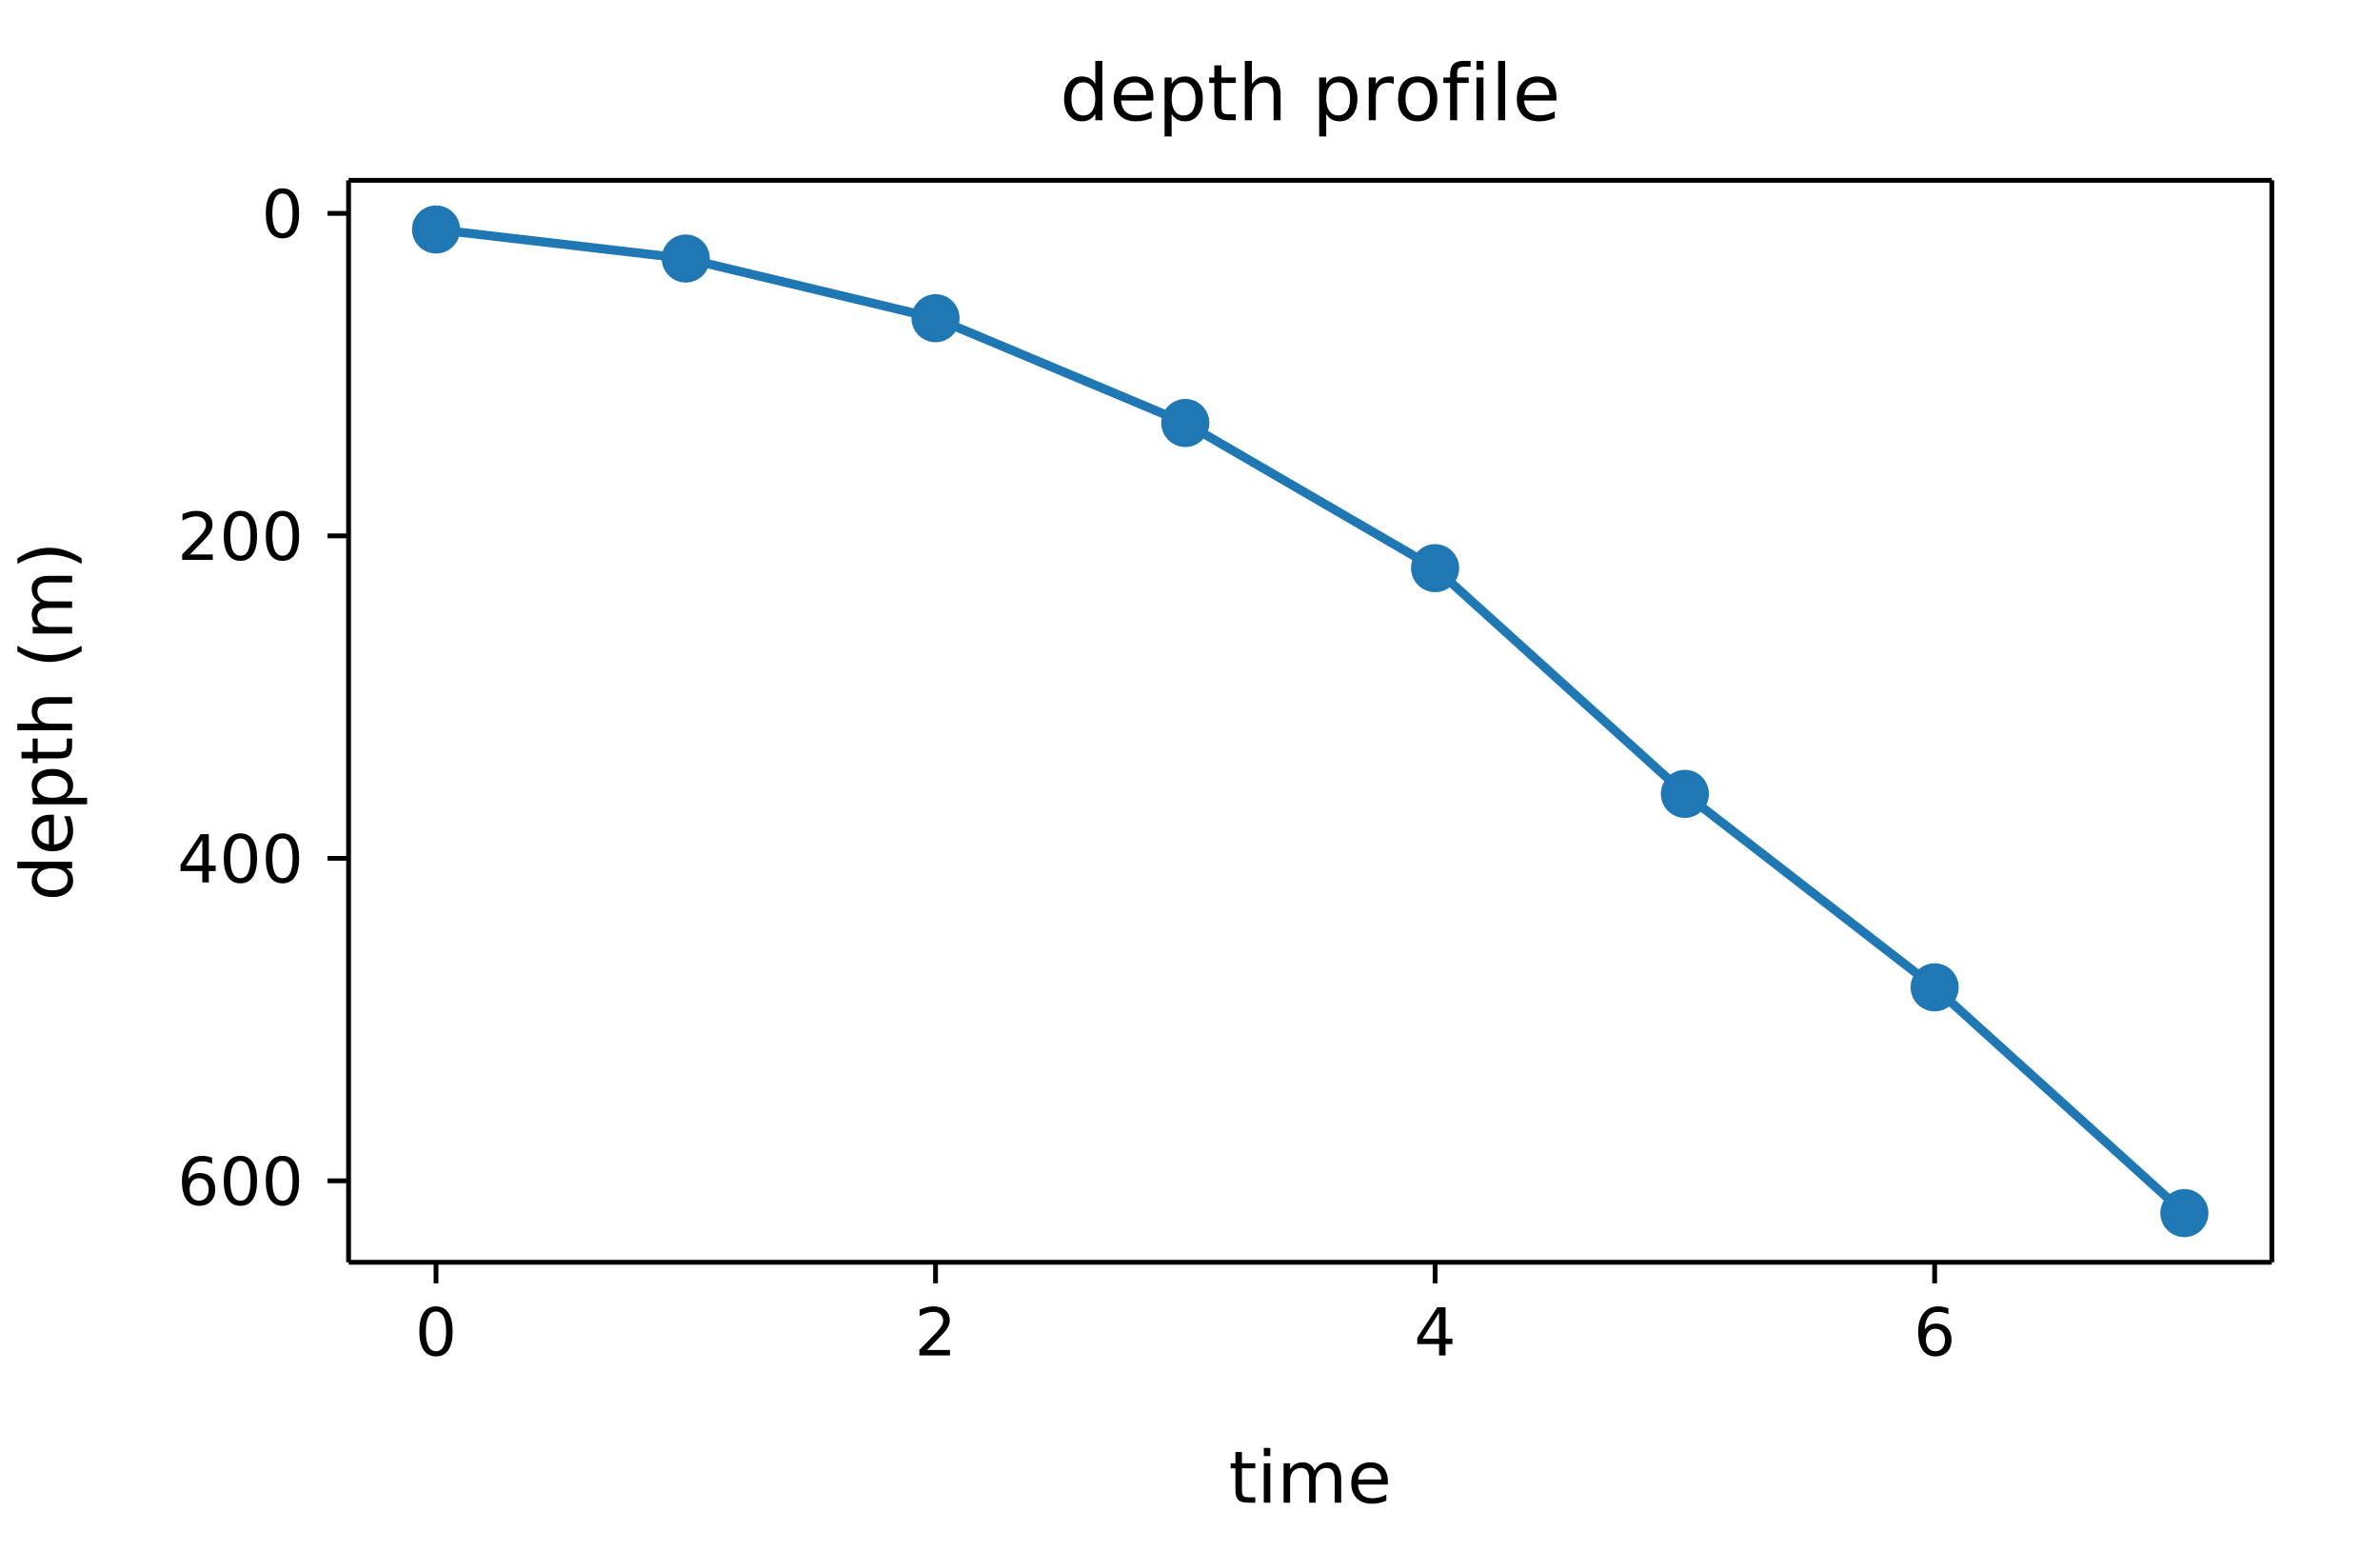
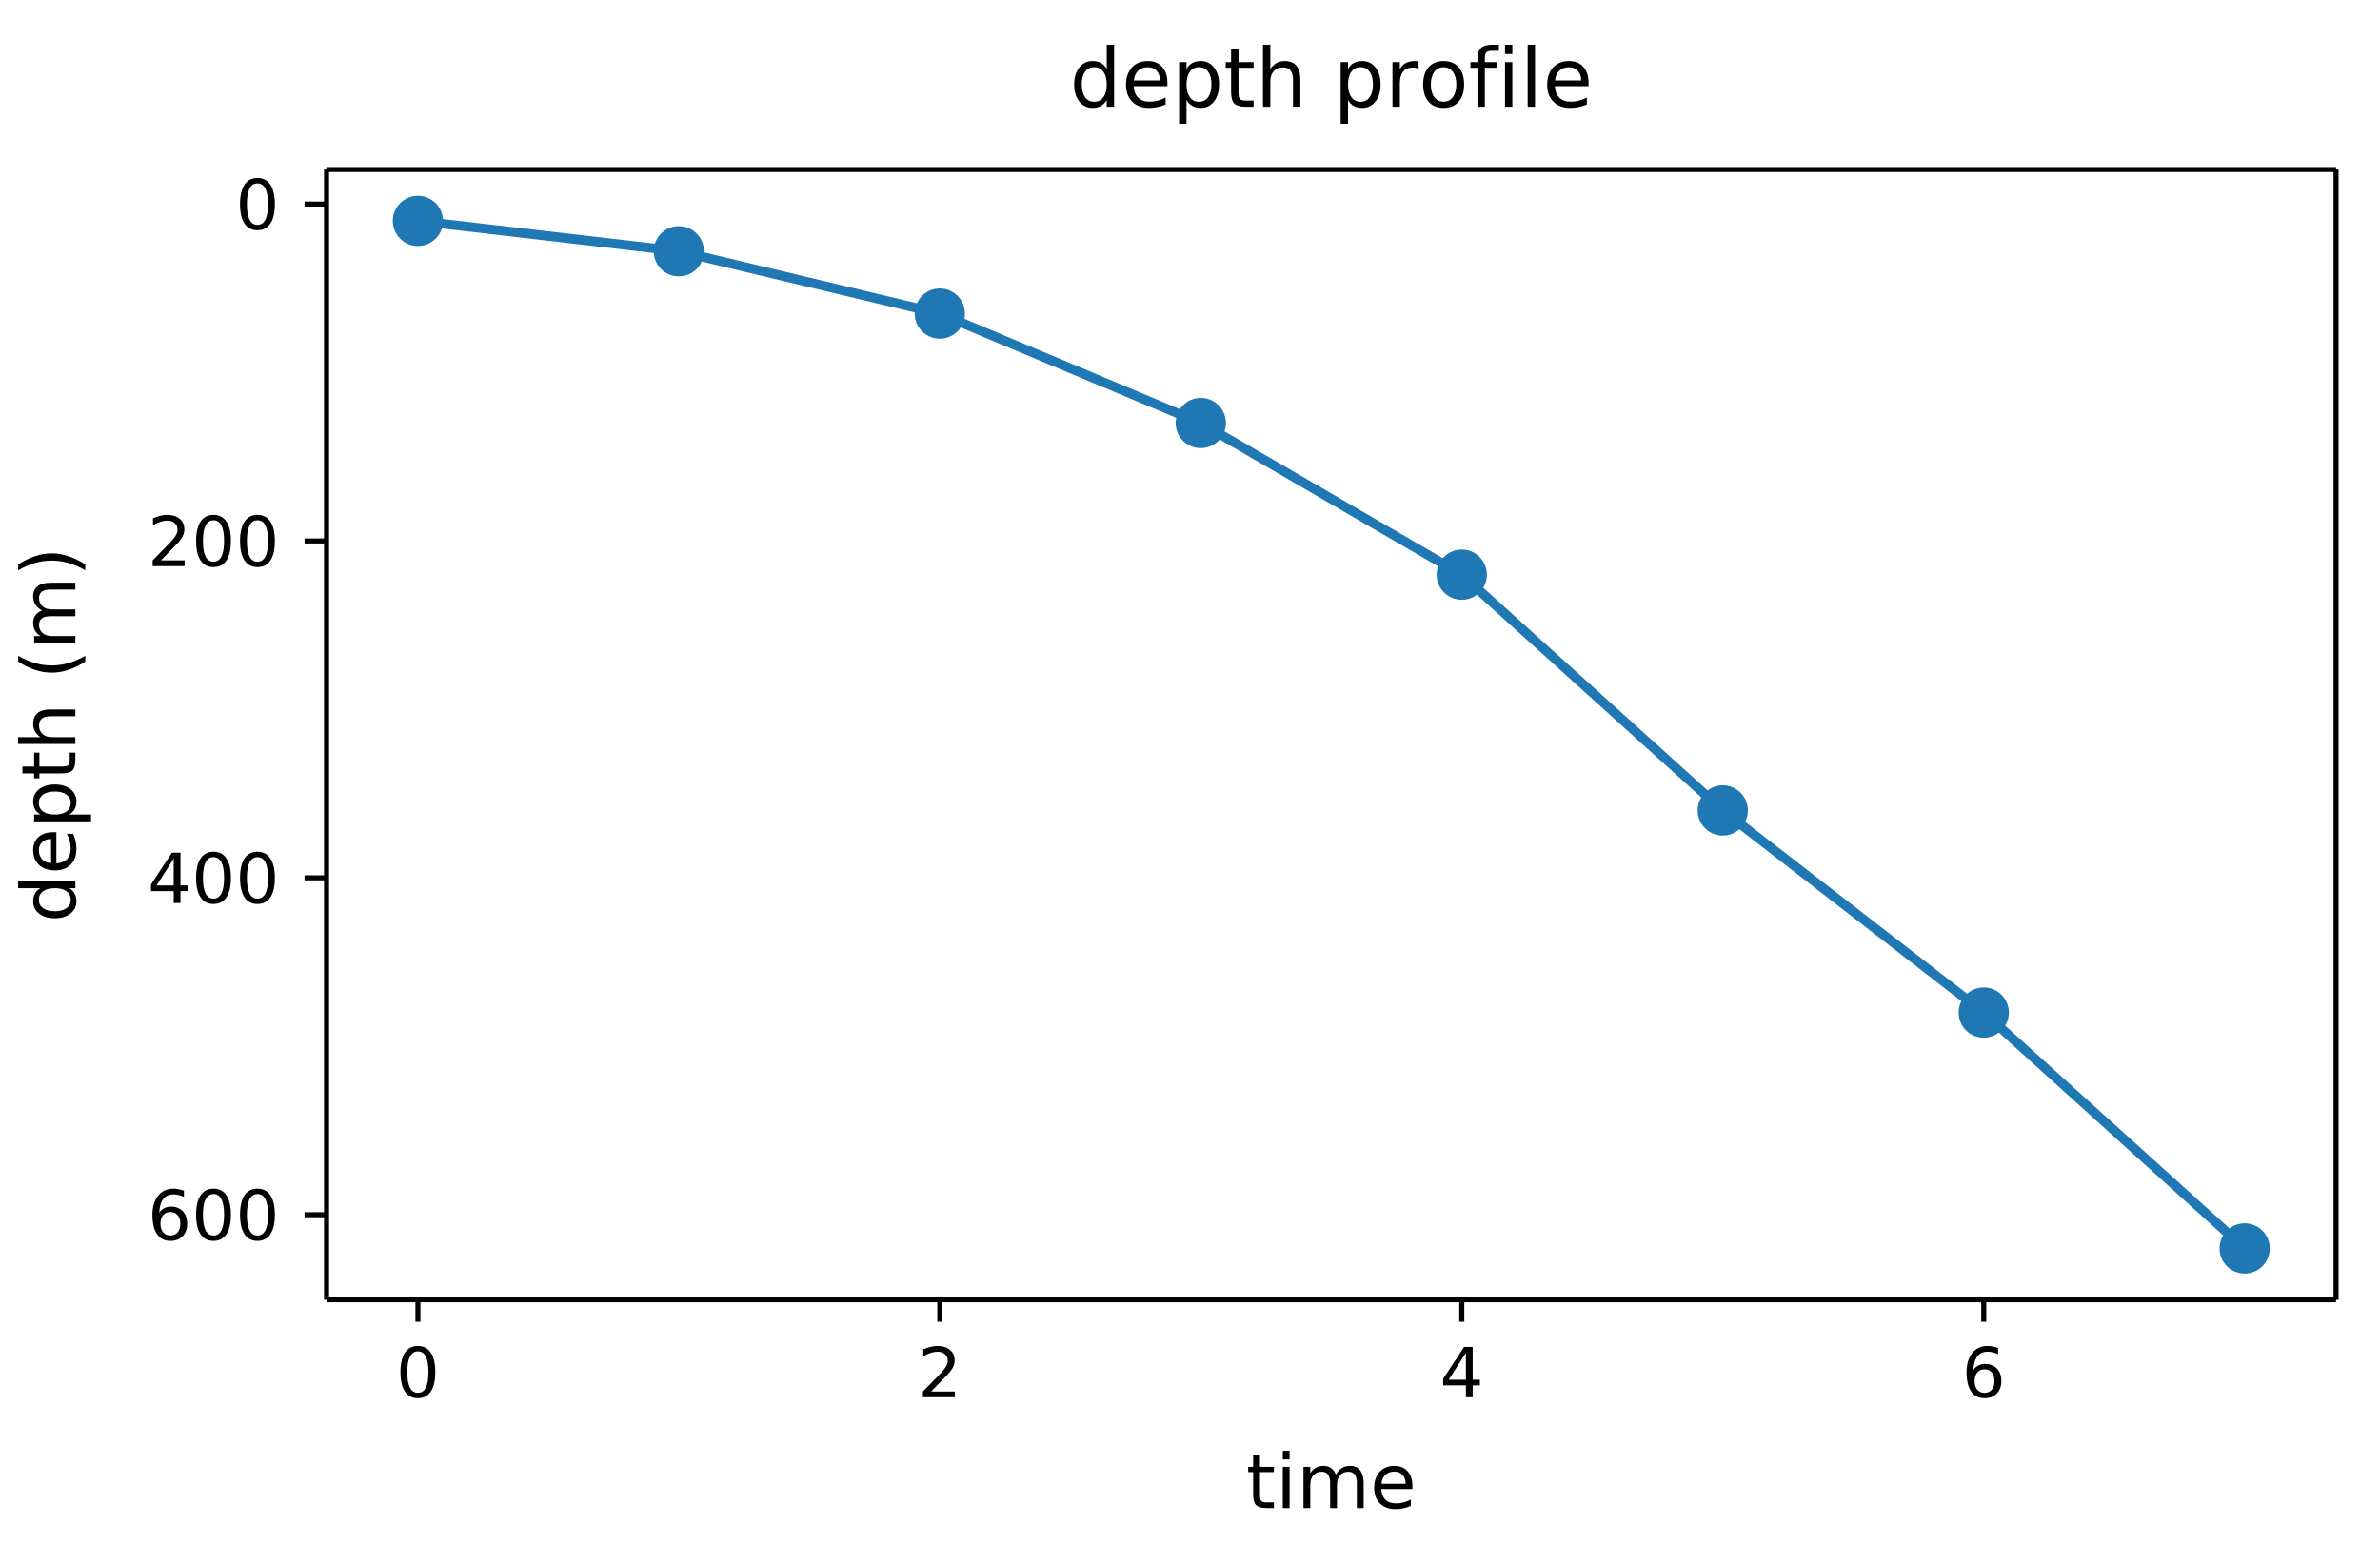
- <svg xmlns="http://www.w3.org/2000/svg" width="396" height="258" viewBox="0 0 396 258" font-family="DejaVu Sans, Bitstream Vera Sans, Verdana, Arial, sans-serif" font-size="11" style="background:#fff" data-plotlet-version="0.4.1" data-plotlet-schema="2" data-plotlet-kind="figure">
-   <g transform="translate(58,30)" data-plotlet-kind="panel" data-plotlet-title="depth profile" data-plotlet-xlabel="time" data-plotlet-ylabel="depth (m)" data-plotlet-xscale="linear" data-plotlet-yscale="linear" data-plotlet-xlim="-0.35,7.35" data-plotlet-ylim="-20.5,650.5" data-plotlet-yflip="true" data-plotlet-panel-bbox="0,0,396,258" data-plotlet-data-area="58,30,320,180">
+ <svg xmlns="http://www.w3.org/2000/svg" width="379" height="249" viewBox="0 0 379 249" font-family="DejaVu Sans, Bitstream Vera Sans, Verdana, Arial, sans-serif" font-size="11" style="background:#fff" data-plotlet-version="0.4.3" data-plotlet-schema="2" data-plotlet-kind="figure">
+   <g transform="translate(52,27)" data-plotlet-kind="panel" data-plotlet-title="depth profile" data-plotlet-xlabel="time" data-plotlet-ylabel="depth (m)" data-plotlet-xscale="linear" data-plotlet-yscale="linear" data-plotlet-xlim="-0.35,7.35" data-plotlet-ylim="-20.5,650.5" data-plotlet-yflip="true" data-plotlet-panel-bbox="0,0,379,249" data-plotlet-data-area="52,27,320,180">
    <svg x="0" y="0" width="320" height="180" overflow="hidden">
      <g class="plotlet-artist" data-plotlet-type="line" data-plotlet-index="0" data-plotlet-color="#1f77b4" data-plotlet-n="8" data-plotlet-x-min="0" data-plotlet-x-max="7" data-plotlet-y-min="10" data-plotlet-y-max="620" data-plotlet-marker="o">
        <path d="M14.55,8.18L56.10,13.01L97.66,22.94L139.22,40.37L180.78,64.52L222.34,102.07L263.90,134.26L305.45,171.82" fill="none" stroke="#1f77b4" stroke-width="1.5" />
        <circle cx="14.55" cy="8.18" r="4" fill="#1f77b4" />
        <circle cx="56.10" cy="13.01" r="4" fill="#1f77b4" />
        <circle cx="97.66" cy="22.94" r="4" fill="#1f77b4" />
        <circle cx="139.22" cy="40.37" r="4" fill="#1f77b4" />
        <circle cx="180.78" cy="64.52" r="4" fill="#1f77b4" />
        <circle cx="222.34" cy="102.07" r="4" fill="#1f77b4" />
        <circle cx="263.90" cy="134.26" r="4" fill="#1f77b4" />
        <circle cx="305.45" cy="171.82" r="4" fill="#1f77b4" />
      </g>
    </svg>
    <line x1="0" y1="0" x2="320" y2="0" stroke="#000000" stroke-width="0.8" />
    <line x1="0" y1="180" x2="320" y2="180" stroke="#000000" stroke-width="0.8" />
    <line x1="0" y1="0" x2="0" y2="180" stroke="#000000" stroke-width="0.8" />
    <line x1="320" y1="0" x2="320" y2="180" stroke="#000000" stroke-width="0.8" />
    <line x1="14.55" x2="14.55" y1="180" y2="183.5" stroke="#000000" stroke-width="0.8" />
-     <path d="M14.543 188.195Q13.705 188.195 13.283 189.02Q12.862 189.844 12.862 191.499Q12.862 193.147 13.283 193.972Q13.705 194.796 14.543 194.796Q15.386 194.796 15.808 193.972Q16.229 193.147 16.229 191.499Q16.229 189.844 15.808 189.02Q15.386 188.195 14.543 188.195ZM14.543 187.336Q15.891 187.336 16.603 188.402Q17.314 189.468 17.314 191.499Q17.314 193.523 16.603 194.59Q15.891 195.656 14.543 195.656Q13.195 195.656 12.483 194.59Q11.771 193.523 11.771 191.499Q11.771 189.468 12.483 188.402Q13.195 187.336 14.543 187.336Z" fill="#000" />
+     <path d="M14.543 188.214Q13.705 188.214 13.283 189.039Q12.862 189.863 12.862 191.518Q12.862 193.167 13.283 193.991Q13.705 194.815 14.543 194.815Q15.386 194.815 15.808 193.991Q16.229 193.167 16.229 191.518Q16.229 189.863 15.808 189.039Q15.386 188.214 14.543 188.214ZM14.543 187.355Q15.891 187.355 16.603 188.421Q17.314 189.487 17.314 191.518Q17.314 193.542 16.603 194.609Q15.891 195.675 14.543 195.675Q13.195 195.675 12.483 194.609Q11.771 193.542 11.771 191.518Q11.771 189.487 12.483 188.421Q13.195 187.355 14.543 187.355Z" fill="#000" />
    <line x1="97.66" x2="97.66" y1="180" y2="183.5" stroke="#000000" stroke-width="0.8" />
-     <path d="M96.274 194.587H100.061V195.5H94.969V194.587Q95.586 193.948 96.653 192.871Q97.719 191.794 97.993 191.482Q98.514 190.897 98.72 190.491Q98.927 190.086 98.927 189.694Q98.927 189.055 98.479 188.652Q98.03 188.249 97.311 188.249Q96.8 188.249 96.234 188.426Q95.667 188.604 95.022 188.963V187.868Q95.678 187.604 96.247 187.47Q96.816 187.336 97.289 187.336Q98.535 187.336 99.276 187.959Q100.018 188.582 100.018 189.624Q100.018 190.118 99.832 190.561Q99.647 191.004 99.158 191.606Q99.024 191.762 98.304 192.506Q97.584 193.25 96.274 194.587Z" fill="#000" />
+     <path d="M96.274 194.606H100.061V195.519H94.969V194.606Q95.586 193.967 96.653 192.89Q97.719 191.813 97.993 191.501Q98.514 190.916 98.72 190.51Q98.927 190.105 98.927 189.713Q98.927 189.074 98.479 188.671Q98.03 188.268 97.311 188.268Q96.8 188.268 96.234 188.445Q95.667 188.623 95.022 188.982V187.887Q95.678 187.624 96.247 187.489Q96.816 187.355 97.289 187.355Q98.535 187.355 99.276 187.978Q100.018 188.601 100.018 189.643Q100.018 190.137 99.832 190.58Q99.647 191.023 99.158 191.625Q99.024 191.781 98.304 192.525Q97.584 193.269 96.274 194.606Z" fill="#000" />
    <line x1="180.78" x2="180.78" y1="180" y2="183.5" stroke="#000000" stroke-width="0.8" />
-     <path d="M181.437 188.426 178.698 192.707H181.437ZM181.153 187.481H182.517V192.707H183.661V193.609H182.517V195.5H181.437V193.609H177.817V192.562Z" fill="#000" />
+     <path d="M181.437 188.445 178.698 192.726H181.437ZM181.153 187.5H182.517V192.726H183.661V193.628H182.517V195.519H181.437V193.628H177.817V192.581Z" fill="#000" />
    <line x1="263.90" x2="263.90" y1="180" y2="183.5" stroke="#000000" stroke-width="0.8" />
-     <path d="M264.028 191.058Q263.297 191.058 262.87 191.558Q262.443 192.057 262.443 192.927Q262.443 193.792 262.87 194.294Q263.297 194.796 264.028 194.796Q264.758 194.796 265.185 194.294Q265.612 193.792 265.612 192.927Q265.612 192.057 265.185 191.558Q264.758 191.058 264.028 191.058ZM266.182 187.658V188.646Q265.773 188.453 265.357 188.351Q264.941 188.249 264.533 188.249Q263.458 188.249 262.892 188.974Q262.325 189.699 262.244 191.166Q262.561 190.698 263.039 190.448Q263.517 190.199 264.092 190.199Q265.301 190.199 266.002 190.932Q266.703 191.665 266.703 192.927Q266.703 194.163 265.972 194.909Q265.242 195.656 264.028 195.656Q262.637 195.656 261.901 194.59Q261.165 193.523 261.165 191.499Q261.165 189.597 262.067 188.467Q262.97 187.336 264.49 187.336Q264.898 187.336 265.314 187.417Q265.73 187.497 266.182 187.658Z" fill="#000" />
+     <path d="M264.028 191.077Q263.297 191.077 262.87 191.577Q262.443 192.076 262.443 192.946Q262.443 193.811 262.87 194.313Q263.297 194.815 264.028 194.815Q264.758 194.815 265.185 194.313Q265.612 193.811 265.612 192.946Q265.612 192.076 265.185 191.577Q264.758 191.077 264.028 191.077ZM266.182 187.677V188.666Q265.773 188.472 265.357 188.37Q264.941 188.268 264.533 188.268Q263.458 188.268 262.892 188.993Q262.325 189.718 262.244 191.185Q262.561 190.717 263.039 190.468Q263.517 190.218 264.092 190.218Q265.301 190.218 266.002 190.951Q266.703 191.684 266.703 192.946Q266.703 194.182 265.972 194.928Q265.242 195.675 264.028 195.675Q262.637 195.675 261.901 194.609Q261.165 193.542 261.165 191.518Q261.165 189.616 262.067 188.486Q262.97 187.355 264.49 187.355Q264.898 187.355 265.314 187.436Q265.73 187.516 266.182 187.677Z" fill="#000" />
    <line x1="0" x2="-3.5" y1="5.50" y2="5.50" stroke="#000000" stroke-width="0.8" />
-     <path d="M-11.002 2.195Q-11.84 2.195 -12.261 3.019Q-12.683 3.843 -12.683 5.498Q-12.683 7.147 -12.261 7.971Q-11.84 8.796 -11.002 8.796Q-10.159 8.796 -9.737 7.971Q-9.315 7.147 -9.315 5.498Q-9.315 3.843 -9.737 3.019Q-10.159 2.195 -11.002 2.195ZM-11.002 1.335Q-9.654 1.335 -8.942 2.401Q-8.23 3.468 -8.23 5.498Q-8.23 7.523 -8.942 8.589Q-9.654 9.655 -11.002 9.655Q-12.35 9.655 -13.062 8.589Q-13.773 7.523 -13.773 5.498Q-13.773 3.468 -13.062 2.401Q-12.35 1.335 -11.002 1.335Z" fill="#000" />
+     <path d="M-11.002 2.204Q-11.84 2.204 -12.261 3.029Q-12.683 3.853 -12.683 5.507Q-12.683 7.156 -12.261 7.981Q-11.84 8.805 -11.002 8.805Q-10.159 8.805 -9.737 7.981Q-9.315 7.156 -9.315 5.507Q-9.315 3.853 -9.737 3.029Q-10.159 2.204 -11.002 2.204ZM-11.002 1.345Q-9.654 1.345 -8.942 2.411Q-8.23 3.477 -8.23 5.507Q-8.23 7.532 -8.942 8.598Q-9.654 9.665 -11.002 9.665Q-12.35 9.665 -13.062 8.598Q-13.773 7.532 -13.773 5.507Q-13.773 3.477 -13.062 2.411Q-12.35 1.345 -11.002 1.345Z" fill="#000" />
    <line x1="0" x2="-3.5" y1="59.15" y2="59.15" stroke="#000000" stroke-width="0.8" />
-     <path d="M-26.385 62.237H-22.598V63.151H-27.69V62.237Q-27.072 61.598 -26.006 60.521Q-24.94 59.444 -24.666 59.133Q-24.145 58.547 -23.938 58.142Q-23.731 57.736 -23.731 57.344Q-23.731 56.705 -24.18 56.302Q-24.628 55.9 -25.348 55.9Q-25.858 55.9 -26.425 56.077Q-26.992 56.254 -27.636 56.614V55.518Q-26.981 55.255 -26.412 55.121Q-25.842 54.986 -25.37 54.986Q-24.124 54.986 -23.382 55.61Q-22.641 56.233 -22.641 57.275Q-22.641 57.769 -22.826 58.212Q-23.012 58.655 -23.5 59.256Q-23.635 59.412 -24.354 60.156Q-25.074 60.9 -26.385 62.237ZM-18 55.846Q-18.838 55.846 -19.26 56.67Q-19.682 57.495 -19.682 59.149Q-19.682 60.798 -19.26 61.622Q-18.838 62.447 -18 62.447Q-17.157 62.447 -16.736 61.622Q-16.314 60.798 -16.314 59.149Q-16.314 57.495 -16.736 56.67Q-17.157 55.846 -18 55.846ZM-18 54.986Q-16.652 54.986 -15.941 56.053Q-15.229 57.119 -15.229 59.149Q-15.229 61.174 -15.941 62.24Q-16.652 63.306 -18 63.306Q-19.349 63.306 -20.06 62.24Q-20.772 61.174 -20.772 59.149Q-20.772 57.119 -20.06 56.053Q-19.349 54.986 -18 54.986ZM-11.002 55.846Q-11.84 55.846 -12.261 56.67Q-12.683 57.495 -12.683 59.149Q-12.683 60.798 -12.261 61.622Q-11.84 62.447 -11.002 62.447Q-10.159 62.447 -9.737 61.622Q-9.315 60.798 -9.315 59.149Q-9.315 57.495 -9.737 56.67Q-10.159 55.846 -11.002 55.846ZM-11.002 54.986Q-9.654 54.986 -8.942 56.053Q-8.23 57.119 -8.23 59.149Q-8.23 61.174 -8.942 62.24Q-9.654 63.306 -11.002 63.306Q-12.35 63.306 -13.062 62.24Q-13.773 61.174 -13.773 59.149Q-13.773 57.119 -13.062 56.053Q-12.35 54.986 -11.002 54.986Z" fill="#000" />
+     <path d="M-26.385 62.247H-22.598V63.16H-27.69V62.247Q-27.072 61.608 -26.006 60.531Q-24.94 59.454 -24.666 59.142Q-24.145 58.557 -23.938 58.151Q-23.731 57.746 -23.731 57.354Q-23.731 56.715 -24.18 56.312Q-24.628 55.909 -25.348 55.909Q-25.858 55.909 -26.425 56.086Q-26.992 56.264 -27.636 56.623V55.528Q-26.981 55.265 -26.412 55.13Q-25.842 54.996 -25.37 54.996Q-24.124 54.996 -23.382 55.619Q-22.641 56.242 -22.641 57.284Q-22.641 57.778 -22.826 58.221Q-23.012 58.664 -23.5 59.266Q-23.635 59.422 -24.354 60.166Q-25.074 60.91 -26.385 62.247ZM-18 55.855Q-18.838 55.855 -19.26 56.68Q-19.682 57.504 -19.682 59.159Q-19.682 60.808 -19.26 61.632Q-18.838 62.456 -18 62.456Q-17.157 62.456 -16.736 61.632Q-16.314 60.808 -16.314 59.159Q-16.314 57.504 -16.736 56.68Q-17.157 55.855 -18 55.855ZM-18 54.996Q-16.652 54.996 -15.941 56.062Q-15.229 57.128 -15.229 59.159Q-15.229 61.183 -15.941 62.25Q-16.652 63.316 -18 63.316Q-19.349 63.316 -20.06 62.25Q-20.772 61.183 -20.772 59.159Q-20.772 57.128 -20.06 56.062Q-19.349 54.996 -18 54.996ZM-11.002 55.855Q-11.84 55.855 -12.261 56.68Q-12.683 57.504 -12.683 59.159Q-12.683 60.808 -12.261 61.632Q-11.84 62.456 -11.002 62.456Q-10.159 62.456 -9.737 61.632Q-9.315 60.808 -9.315 59.159Q-9.315 57.504 -9.737 56.68Q-10.159 55.855 -11.002 55.855ZM-11.002 54.996Q-9.654 54.996 -8.942 56.062Q-8.23 57.128 -8.23 59.159Q-8.23 61.183 -8.942 62.25Q-9.654 63.316 -11.002 63.316Q-12.35 63.316 -13.062 62.25Q-13.773 61.183 -13.773 59.159Q-13.773 57.128 -13.062 56.062Q-12.35 54.996 -11.002 54.996Z" fill="#000" />
    <line x1="0" x2="-3.5" y1="112.80" y2="112.80" stroke="#000000" stroke-width="0.8" />
-     <path d="M-24.338 109.728 -27.078 114.009H-24.338ZM-24.623 108.783H-23.259V114.009H-22.115V114.911H-23.259V116.802H-24.338V114.911H-27.958V113.864ZM-18 109.497Q-18.838 109.497 -19.26 110.322Q-19.682 111.146 -19.682 112.8Q-19.682 114.449 -19.26 115.274Q-18.838 116.098 -18 116.098Q-17.157 116.098 -16.736 115.274Q-16.314 114.449 -16.314 112.8Q-16.314 111.146 -16.736 110.322Q-17.157 109.497 -18 109.497ZM-18 108.638Q-16.652 108.638 -15.941 109.704Q-15.229 110.77 -15.229 112.8Q-15.229 114.825 -15.941 115.891Q-16.652 116.958 -18 116.958Q-19.349 116.958 -20.06 115.891Q-20.772 114.825 -20.772 112.8Q-20.772 110.77 -20.06 109.704Q-19.349 108.638 -18 108.638ZM-11.002 109.497Q-11.84 109.497 -12.261 110.322Q-12.683 111.146 -12.683 112.8Q-12.683 114.449 -12.261 115.274Q-11.84 116.098 -11.002 116.098Q-10.159 116.098 -9.737 115.274Q-9.315 114.449 -9.315 112.8Q-9.315 111.146 -9.737 110.322Q-10.159 109.497 -11.002 109.497ZM-11.002 108.638Q-9.654 108.638 -8.942 109.704Q-8.23 110.77 -8.23 112.8Q-8.23 114.825 -8.942 115.891Q-9.654 116.958 -11.002 116.958Q-12.35 116.958 -13.062 115.891Q-13.773 114.825 -13.773 112.8Q-13.773 110.77 -13.062 109.704Q-12.35 108.638 -11.002 108.638Z" fill="#000" />
+     <path d="M-24.338 109.738 -27.078 114.018H-24.338ZM-24.623 108.792H-23.259V114.018H-22.115V114.921H-23.259V116.811H-24.338V114.921H-27.958V113.873ZM-18 109.507Q-18.838 109.507 -19.26 110.331Q-19.682 111.156 -19.682 112.81Q-19.682 114.459 -19.26 115.283Q-18.838 116.108 -18 116.108Q-17.157 116.108 -16.736 115.283Q-16.314 114.459 -16.314 112.81Q-16.314 111.156 -16.736 110.331Q-17.157 109.507 -18 109.507ZM-18 108.647Q-16.652 108.647 -15.941 109.713Q-15.229 110.78 -15.229 112.81Q-15.229 114.835 -15.941 115.901Q-16.652 116.967 -18 116.967Q-19.349 116.967 -20.06 115.901Q-20.772 114.835 -20.772 112.81Q-20.772 110.78 -20.06 109.713Q-19.349 108.647 -18 108.647ZM-11.002 109.507Q-11.84 109.507 -12.261 110.331Q-12.683 111.156 -12.683 112.81Q-12.683 114.459 -12.261 115.283Q-11.84 116.108 -11.002 116.108Q-10.159 116.108 -9.737 115.283Q-9.315 114.459 -9.315 112.81Q-9.315 111.156 -9.737 110.331Q-10.159 109.507 -11.002 109.507ZM-11.002 108.647Q-9.654 108.647 -8.942 109.713Q-8.23 110.78 -8.23 112.81Q-8.23 114.835 -8.942 115.901Q-9.654 116.967 -11.002 116.967Q-12.35 116.967 -13.062 115.901Q-13.773 114.835 -13.773 112.81Q-13.773 110.78 -13.062 109.713Q-12.35 108.647 -11.002 108.647Z" fill="#000" />
    <line x1="0" x2="-3.5" y1="166.45" y2="166.45" stroke="#000000" stroke-width="0.8" />
-     <path d="M-24.865 166.011Q-25.595 166.011 -26.022 166.511Q-26.449 167.01 -26.449 167.88Q-26.449 168.745 -26.022 169.247Q-25.595 169.749 -24.865 169.749Q-24.134 169.749 -23.707 169.247Q-23.28 168.745 -23.28 167.88Q-23.28 167.01 -23.707 166.511Q-24.134 166.011 -24.865 166.011ZM-22.711 162.611V163.6Q-23.119 163.406 -23.535 163.304Q-23.952 163.202 -24.36 163.202Q-25.434 163.202 -26.001 163.927Q-26.567 164.652 -26.648 166.119Q-26.331 165.651 -25.853 165.402Q-25.375 165.152 -24.8 165.152Q-23.592 165.152 -22.891 165.885Q-22.19 166.618 -22.19 167.88Q-22.19 169.116 -22.92 169.862Q-23.651 170.609 -24.865 170.609Q-26.256 170.609 -26.992 169.543Q-27.728 168.476 -27.728 166.452Q-27.728 164.55 -26.825 163.42Q-25.923 162.289 -24.403 162.289Q-23.995 162.289 -23.578 162.37Q-23.162 162.45 -22.711 162.611ZM-18 163.148Q-18.838 163.148 -19.26 163.973Q-19.682 164.797 -19.682 166.452Q-19.682 168.101 -19.26 168.925Q-18.838 169.749 -18 169.749Q-17.157 169.749 -16.736 168.925Q-16.314 168.101 -16.314 166.452Q-16.314 164.797 -16.736 163.973Q-17.157 163.148 -18 163.148ZM-18 162.289Q-16.652 162.289 -15.941 163.355Q-15.229 164.421 -15.229 166.452Q-15.229 168.476 -15.941 169.543Q-16.652 170.609 -18 170.609Q-19.349 170.609 -20.06 169.543Q-20.772 168.476 -20.772 166.452Q-20.772 164.421 -20.06 163.355Q-19.349 162.289 -18 162.289ZM-11.002 163.148Q-11.84 163.148 -12.261 163.973Q-12.683 164.797 -12.683 166.452Q-12.683 168.101 -12.261 168.925Q-11.84 169.749 -11.002 169.749Q-10.159 169.749 -9.737 168.925Q-9.315 168.101 -9.315 166.452Q-9.315 164.797 -9.737 163.973Q-10.159 163.148 -11.002 163.148ZM-11.002 162.289Q-9.654 162.289 -8.942 163.355Q-8.23 164.421 -8.23 166.452Q-8.23 168.476 -8.942 169.543Q-9.654 170.609 -11.002 170.609Q-12.35 170.609 -13.062 169.543Q-13.773 168.476 -13.773 166.452Q-13.773 164.421 -13.062 163.355Q-12.35 162.289 -11.002 162.289Z" fill="#000" />
-     <path d="M148.642 211.574V213.438H150.862V214.275H148.642V217.838Q148.642 218.641 148.861 218.869Q149.081 219.098 149.755 219.098H150.862V220.0H149.755Q148.507 220.0 148.032 219.534Q147.558 219.068 147.558 217.838V214.275H146.767V213.438H147.558V211.574ZM152.28 213.438H153.358V220.0H152.28ZM152.28 210.883H153.358V212.248H152.28ZM160.724 214.697Q161.128 213.971 161.69 213.625Q162.253 213.279 163.015 213.279Q164.04 213.279 164.597 213.997Q165.153 214.715 165.153 216.039V220.0H164.069V216.074Q164.069 215.131 163.735 214.674Q163.401 214.217 162.716 214.217Q161.878 214.217 161.392 214.773Q160.905 215.33 160.905 216.291V220.0H159.821V216.074Q159.821 215.125 159.487 214.671Q159.153 214.217 158.456 214.217Q157.63 214.217 157.144 214.776Q156.657 215.336 156.657 216.291V220.0H155.573V213.438H156.657V214.457Q157.026 213.854 157.542 213.566Q158.058 213.279 158.767 213.279Q159.481 213.279 159.982 213.643Q160.483 214.006 160.724 214.697ZM172.917 216.449V216.977H167.96Q168.03 218.09 168.631 218.673Q169.231 219.256 170.304 219.256Q170.925 219.256 171.508 219.104Q172.091 218.951 172.665 218.646V219.666Q172.085 219.912 171.476 220.041Q170.866 220.17 170.239 220.17Q168.669 220.17 167.752 219.256Q166.835 218.342 166.835 216.783Q166.835 215.172 167.705 214.226Q168.575 213.279 170.052 213.279Q171.376 213.279 172.146 214.132Q172.917 214.984 172.917 216.449ZM171.839 216.133Q171.827 215.248 171.344 214.721Q170.86 214.193 170.063 214.193Q169.161 214.193 168.619 214.703Q168.077 215.213 167.995 216.139Z" fill="#000" />
-     <g transform="translate(-46,90.0) rotate(-90)">
+     <path d="M-24.865 166.021Q-25.595 166.021 -26.022 166.52Q-26.449 167.02 -26.449 167.89Q-26.449 168.755 -26.022 169.257Q-25.595 169.759 -24.865 169.759Q-24.134 169.759 -23.707 169.257Q-23.28 168.755 -23.28 167.89Q-23.28 167.02 -23.707 166.52Q-24.134 166.021 -24.865 166.021ZM-22.711 162.621V163.609Q-23.119 163.416 -23.535 163.314Q-23.952 163.212 -24.36 163.212Q-25.434 163.212 -26.001 163.937Q-26.567 164.662 -26.648 166.128Q-26.331 165.661 -25.853 165.411Q-25.375 165.161 -24.8 165.161Q-23.592 165.161 -22.891 165.894Q-22.19 166.628 -22.19 167.89Q-22.19 169.125 -22.92 169.872Q-23.651 170.618 -24.865 170.618Q-26.256 170.618 -26.992 169.552Q-27.728 168.486 -27.728 166.461Q-27.728 164.56 -26.825 163.429Q-25.923 162.299 -24.403 162.299Q-23.995 162.299 -23.578 162.379Q-23.162 162.46 -22.711 162.621ZM-18 163.158Q-18.838 163.158 -19.26 163.982Q-19.682 164.807 -19.682 166.461Q-19.682 168.11 -19.26 168.935Q-18.838 169.759 -18 169.759Q-17.157 169.759 -16.736 168.935Q-16.314 168.11 -16.314 166.461Q-16.314 164.807 -16.736 163.982Q-17.157 163.158 -18 163.158ZM-18 162.299Q-16.652 162.299 -15.941 163.365Q-15.229 164.431 -15.229 166.461Q-15.229 168.486 -15.941 169.552Q-16.652 170.618 -18 170.618Q-19.349 170.618 -20.06 169.552Q-20.772 168.486 -20.772 166.461Q-20.772 164.431 -20.06 163.365Q-19.349 162.299 -18 162.299ZM-11.002 163.158Q-11.84 163.158 -12.261 163.982Q-12.683 164.807 -12.683 166.461Q-12.683 168.11 -12.261 168.935Q-11.84 169.759 -11.002 169.759Q-10.159 169.759 -9.737 168.935Q-9.315 168.11 -9.315 166.461Q-9.315 164.807 -9.737 163.982Q-10.159 163.158 -11.002 163.158ZM-11.002 162.299Q-9.654 162.299 -8.942 163.365Q-8.23 164.431 -8.23 166.461Q-8.23 168.486 -8.942 169.552Q-9.654 170.618 -11.002 170.618Q-12.35 170.618 -13.062 169.552Q-13.773 168.486 -13.773 166.461Q-13.773 164.431 -13.062 163.365Q-12.35 162.299 -11.002 162.299Z" fill="#000" />
+     <path d="M148.642 204.744V206.607H150.862V207.445H148.642V211.008Q148.642 211.811 148.861 212.039Q149.081 212.268 149.755 212.268H150.862V213.17H149.755Q148.507 213.17 148.032 212.704Q147.558 212.238 147.558 211.008V207.445H146.767V206.607H147.558V204.744ZM152.28 206.607H153.358V213.17H152.28ZM152.28 204.053H153.358V205.418H152.28ZM160.724 207.867Q161.128 207.141 161.69 206.795Q162.253 206.449 163.015 206.449Q164.04 206.449 164.597 207.167Q165.153 207.885 165.153 209.209V213.17H164.069V209.244Q164.069 208.301 163.735 207.844Q163.401 207.387 162.716 207.387Q161.878 207.387 161.392 207.943Q160.905 208.5 160.905 209.461V213.17H159.821V209.244Q159.821 208.295 159.487 207.841Q159.153 207.387 158.456 207.387Q157.63 207.387 157.144 207.946Q156.657 208.506 156.657 209.461V213.17H155.573V206.607H156.657V207.627Q157.026 207.023 157.542 206.736Q158.058 206.449 158.767 206.449Q159.481 206.449 159.982 206.812Q160.483 207.176 160.724 207.867ZM172.917 209.619V210.146H167.96Q168.03 211.26 168.631 211.843Q169.231 212.426 170.304 212.426Q170.925 212.426 171.508 212.273Q172.091 212.121 172.665 211.816V212.836Q172.085 213.082 171.476 213.211Q170.866 213.34 170.239 213.34Q168.669 213.34 167.752 212.426Q166.835 211.512 166.835 209.953Q166.835 208.342 167.705 207.396Q168.575 206.449 170.052 206.449Q171.376 206.449 172.146 207.302Q172.917 208.154 172.917 209.619ZM171.839 209.303Q171.827 208.418 171.344 207.891Q170.86 207.363 170.063 207.363Q169.161 207.363 168.619 207.873Q168.077 208.383 167.995 209.309Z" fill="#000" />
+     <g transform="translate(-40.0,90.0) rotate(-90)">
      <path d="M-24.448 -5.566V-9.117H-23.37V0.0H-24.448V-0.984Q-24.788 -0.398 -25.307 -0.114Q-25.825 0.17 -26.552 0.17Q-27.741 0.17 -28.488 -0.779Q-29.235 -1.729 -29.235 -3.275Q-29.235 -4.822 -28.488 -5.771Q-27.741 -6.721 -26.552 -6.721Q-25.825 -6.721 -25.307 -6.437Q-24.788 -6.152 -24.448 -5.566ZM-28.122 -3.275Q-28.122 -2.086 -27.633 -1.409Q-27.144 -0.732 -26.288 -0.732Q-25.433 -0.732 -24.94 -1.409Q-24.448 -2.086 -24.448 -3.275Q-24.448 -4.465 -24.94 -5.142Q-25.433 -5.818 -26.288 -5.818Q-27.144 -5.818 -27.633 -5.142Q-28.122 -4.465 -28.122 -3.275ZM-15.536 -3.551V-3.023H-20.493Q-20.423 -1.91 -19.822 -1.327Q-19.222 -0.744 -18.149 -0.744Q-17.528 -0.744 -16.945 -0.896Q-16.362 -1.049 -15.788 -1.354V-0.334Q-16.368 -0.088 -16.978 0.041Q-17.587 0.17 -18.214 0.17Q-19.784 0.17 -20.701 -0.744Q-21.618 -1.658 -21.618 -3.217Q-21.618 -4.828 -20.748 -5.774Q-19.878 -6.721 -18.401 -6.721Q-17.077 -6.721 -16.307 -5.868Q-15.536 -5.016 -15.536 -3.551ZM-16.614 -3.867Q-16.626 -4.752 -17.109 -5.279Q-17.593 -5.807 -18.39 -5.807Q-19.292 -5.807 -19.834 -5.297Q-20.376 -4.787 -20.458 -3.861ZM-12.724 -0.984V2.496H-13.808V-6.562H-12.724V-5.566Q-12.384 -6.152 -11.865 -6.437Q-11.347 -6.721 -10.626 -6.721Q-9.431 -6.721 -8.684 -5.771Q-7.937 -4.822 -7.937 -3.275Q-7.937 -1.729 -8.684 -0.779Q-9.431 0.17 -10.626 0.17Q-11.347 0.17 -11.865 -0.114Q-12.384 -0.398 -12.724 -0.984ZM-9.056 -3.275Q-9.056 -4.465 -9.545 -5.142Q-10.034 -5.818 -10.89 -5.818Q-11.745 -5.818 -12.234 -5.142Q-12.724 -4.465 -12.724 -3.275Q-12.724 -2.086 -12.234 -1.409Q-11.745 -0.732 -10.89 -0.732Q-10.034 -0.732 -9.545 -1.409Q-9.056 -2.086 -9.056 -3.275ZM-5.083 -8.426V-6.562H-2.862V-5.725H-5.083V-2.162Q-5.083 -1.359 -4.863 -1.131Q-4.644 -0.902 -3.97 -0.902H-2.862V0.0H-3.97Q-5.218 0.0 -5.692 -0.466Q-6.167 -0.932 -6.167 -2.162V-5.725H-6.958V-6.562H-6.167V-8.426ZM4.011 -3.961V0.0H2.933V-3.926Q2.933 -4.857 2.569 -5.32Q2.206 -5.783 1.479 -5.783Q0.606 -5.783 0.103 -5.227Q-0.401 -4.67 -0.401 -3.709V0.0H-1.485V-9.117H-0.401V-5.543Q-0.015 -6.135 0.51 -6.428Q1.034 -6.721 1.72 -6.721Q2.851 -6.721 3.431 -6.021Q4.011 -5.32 4.011 -3.961ZM12.565 -9.105Q11.78 -7.758 11.399 -6.439Q11.019 -5.121 11.019 -3.768Q11.019 -2.414 11.402 -1.087Q11.786 0.24 12.565 1.582H11.628Q10.749 0.205 10.312 -1.125Q9.876 -2.455 9.876 -3.768Q9.876 -5.074 10.31 -6.398Q10.743 -7.723 11.628 -9.105ZM19.767 -5.303Q20.171 -6.029 20.733 -6.375Q21.296 -6.721 22.058 -6.721Q23.083 -6.721 23.64 -6.003Q24.196 -5.285 24.196 -3.961V0.0H23.112V-3.926Q23.112 -4.869 22.778 -5.326Q22.444 -5.783 21.759 -5.783Q20.921 -5.783 20.435 -5.227Q19.948 -4.67 19.948 -3.709V0.0H18.864V-3.926Q18.864 -4.875 18.53 -5.329Q18.196 -5.783 17.499 -5.783Q16.673 -5.783 16.187 -5.224Q15.7 -4.664 15.7 -3.709V0.0H14.616V-6.562H15.7V-5.543Q16.069 -6.146 16.585 -6.434Q17.101 -6.721 17.81 -6.721Q18.524 -6.721 19.025 -6.357Q19.526 -5.994 19.767 -5.303ZM26.177 -9.105H27.114Q27.993 -7.723 28.43 -6.398Q28.866 -5.074 28.866 -3.768Q28.866 -2.455 28.43 -1.125Q27.993 0.205 27.114 1.582H26.177Q26.956 0.24 27.34 -1.087Q27.724 -2.414 27.724 -3.768Q27.724 -5.121 27.34 -6.439Q26.956 -7.758 26.177 -9.105Z" fill="#000" />
    </g>
    <path d="M124.244 -16.03V-19.877H125.412V-10.0H124.244V-11.066Q123.875 -10.432 123.314 -10.124Q122.752 -9.816 121.965 -9.816Q120.676 -9.816 119.867 -10.844Q119.058 -11.873 119.058 -13.548Q119.058 -15.224 119.867 -16.252Q120.676 -17.281 121.965 -17.281Q122.752 -17.281 123.314 -16.973Q123.875 -16.665 124.244 -16.03ZM120.264 -13.548Q120.264 -12.26 120.794 -11.527Q121.324 -10.793 122.25 -10.793Q123.177 -10.793 123.71 -11.527Q124.244 -12.26 124.244 -13.548Q124.244 -14.837 123.71 -15.57Q123.177 -16.303 122.25 -16.303Q121.324 -16.303 120.794 -15.57Q120.264 -14.837 120.264 -13.548ZM133.898 -13.847V-13.275H128.528Q128.604 -12.069 129.255 -11.438Q129.906 -10.806 131.067 -10.806Q131.74 -10.806 132.372 -10.971Q133.003 -11.136 133.625 -11.466V-10.362Q132.997 -10.095 132.337 -9.956Q131.677 -9.816 130.998 -9.816Q129.296 -9.816 128.303 -10.806Q127.31 -11.796 127.31 -13.485Q127.31 -15.23 128.252 -16.256Q129.195 -17.281 130.794 -17.281Q132.229 -17.281 133.064 -16.357Q133.898 -15.434 133.898 -13.847ZM132.73 -14.189Q132.718 -15.148 132.194 -15.719Q131.67 -16.291 130.807 -16.291Q129.83 -16.291 129.242 -15.738Q128.655 -15.186 128.566 -14.183ZM136.945 -11.066V-7.296H135.771V-17.109H136.945V-16.03Q137.313 -16.665 137.875 -16.973Q138.437 -17.281 139.218 -17.281Q140.513 -17.281 141.322 -16.252Q142.131 -15.224 142.131 -13.548Q142.131 -11.873 141.322 -10.844Q140.513 -9.816 139.218 -9.816Q138.437 -9.816 137.875 -10.124Q137.313 -10.432 136.945 -11.066ZM140.919 -13.548Q140.919 -14.837 140.389 -15.57Q139.859 -16.303 138.932 -16.303Q138.005 -16.303 137.475 -15.57Q136.945 -14.837 136.945 -13.548Q136.945 -12.26 137.475 -11.527Q138.005 -10.793 138.932 -10.793Q139.859 -10.793 140.389 -11.527Q140.919 -12.26 140.919 -13.548ZM145.223 -19.128V-17.109H147.628V-16.202H145.223V-12.342Q145.223 -11.473 145.461 -11.225Q145.699 -10.978 146.429 -10.978H147.628V-10.0H146.429Q145.077 -10.0 144.562 -10.505Q144.048 -11.009 144.048 -12.342V-16.202H143.191V-17.109H144.048V-19.128ZM155.074 -14.291V-10.0H153.906V-14.253Q153.906 -15.262 153.513 -15.764Q153.119 -16.265 152.332 -16.265Q151.386 -16.265 150.84 -15.662Q150.294 -15.059 150.294 -14.018V-10.0H149.12V-19.877H150.294V-16.005Q150.713 -16.646 151.281 -16.963Q151.85 -17.281 152.592 -17.281Q153.817 -17.281 154.446 -16.522Q155.074 -15.764 155.074 -14.291ZM162.666 -11.066V-7.296H161.492V-17.109H162.666V-16.03Q163.034 -16.665 163.596 -16.973Q164.158 -17.281 164.938 -17.281Q166.233 -17.281 167.043 -16.252Q167.852 -15.224 167.852 -13.548Q167.852 -11.873 167.043 -10.844Q166.233 -9.816 164.938 -9.816Q164.158 -9.816 163.596 -10.124Q163.034 -10.432 162.666 -11.066ZM166.64 -13.548Q166.64 -14.837 166.11 -15.57Q165.58 -16.303 164.653 -16.303Q163.726 -16.303 163.196 -15.57Q162.666 -14.837 162.666 -13.548Q162.666 -12.26 163.196 -11.527Q163.726 -10.793 164.653 -10.793Q165.58 -10.793 166.11 -11.527Q166.64 -12.26 166.64 -13.548ZM173.908 -16.018Q173.711 -16.132 173.479 -16.186Q173.248 -16.24 172.968 -16.24Q171.978 -16.24 171.448 -15.595Q170.918 -14.951 170.918 -13.745V-10.0H169.744V-17.109H170.918V-16.005Q171.286 -16.652 171.876 -16.967Q172.467 -17.281 173.311 -17.281Q173.432 -17.281 173.578 -17.265Q173.724 -17.249 173.901 -17.217ZM177.888 -16.291Q176.948 -16.291 176.402 -15.557Q175.856 -14.824 175.856 -13.548Q175.856 -12.272 176.399 -11.539Q176.942 -10.806 177.888 -10.806Q178.821 -10.806 179.367 -11.542Q179.913 -12.279 179.913 -13.548Q179.913 -14.812 179.367 -15.551Q178.821 -16.291 177.888 -16.291ZM177.888 -17.281Q179.411 -17.281 180.281 -16.291Q181.15 -15.3 181.15 -13.548Q181.15 -11.803 180.281 -10.809Q179.411 -9.816 177.888 -9.816Q176.358 -9.816 175.491 -10.809Q174.625 -11.803 174.625 -13.548Q174.625 -15.3 175.491 -16.291Q176.358 -17.281 177.888 -17.281ZM186.686 -19.877V-18.906H185.568Q184.94 -18.906 184.696 -18.652Q184.451 -18.398 184.451 -17.738V-17.109H186.375V-16.202H184.451V-10.0H183.277V-16.202H182.16V-17.109H183.277V-17.604Q183.277 -18.792 183.829 -19.334Q184.381 -19.877 185.581 -19.877ZM187.663 -17.109H188.831V-10.0H187.663ZM187.663 -19.877H188.831V-18.398H187.663ZM191.275 -19.877H192.443V-10.0H191.275ZM200.968 -13.847V-13.275H195.598Q195.674 -12.069 196.324 -11.438Q196.975 -10.806 198.137 -10.806Q198.81 -10.806 199.441 -10.971Q200.073 -11.136 200.695 -11.466V-10.362Q200.066 -10.095 199.406 -9.956Q198.746 -9.816 198.067 -9.816Q196.366 -9.816 195.372 -10.806Q194.379 -11.796 194.379 -13.485Q194.379 -15.23 195.322 -16.256Q196.264 -17.281 197.864 -17.281Q199.298 -17.281 200.133 -16.357Q200.968 -15.434 200.968 -13.847ZM199.8 -14.189Q199.787 -15.148 199.263 -15.719Q198.74 -16.291 197.876 -16.291Q196.899 -16.291 196.312 -15.738Q195.725 -15.186 195.636 -14.183Z" fill="#000" />
  </g>
</svg>
